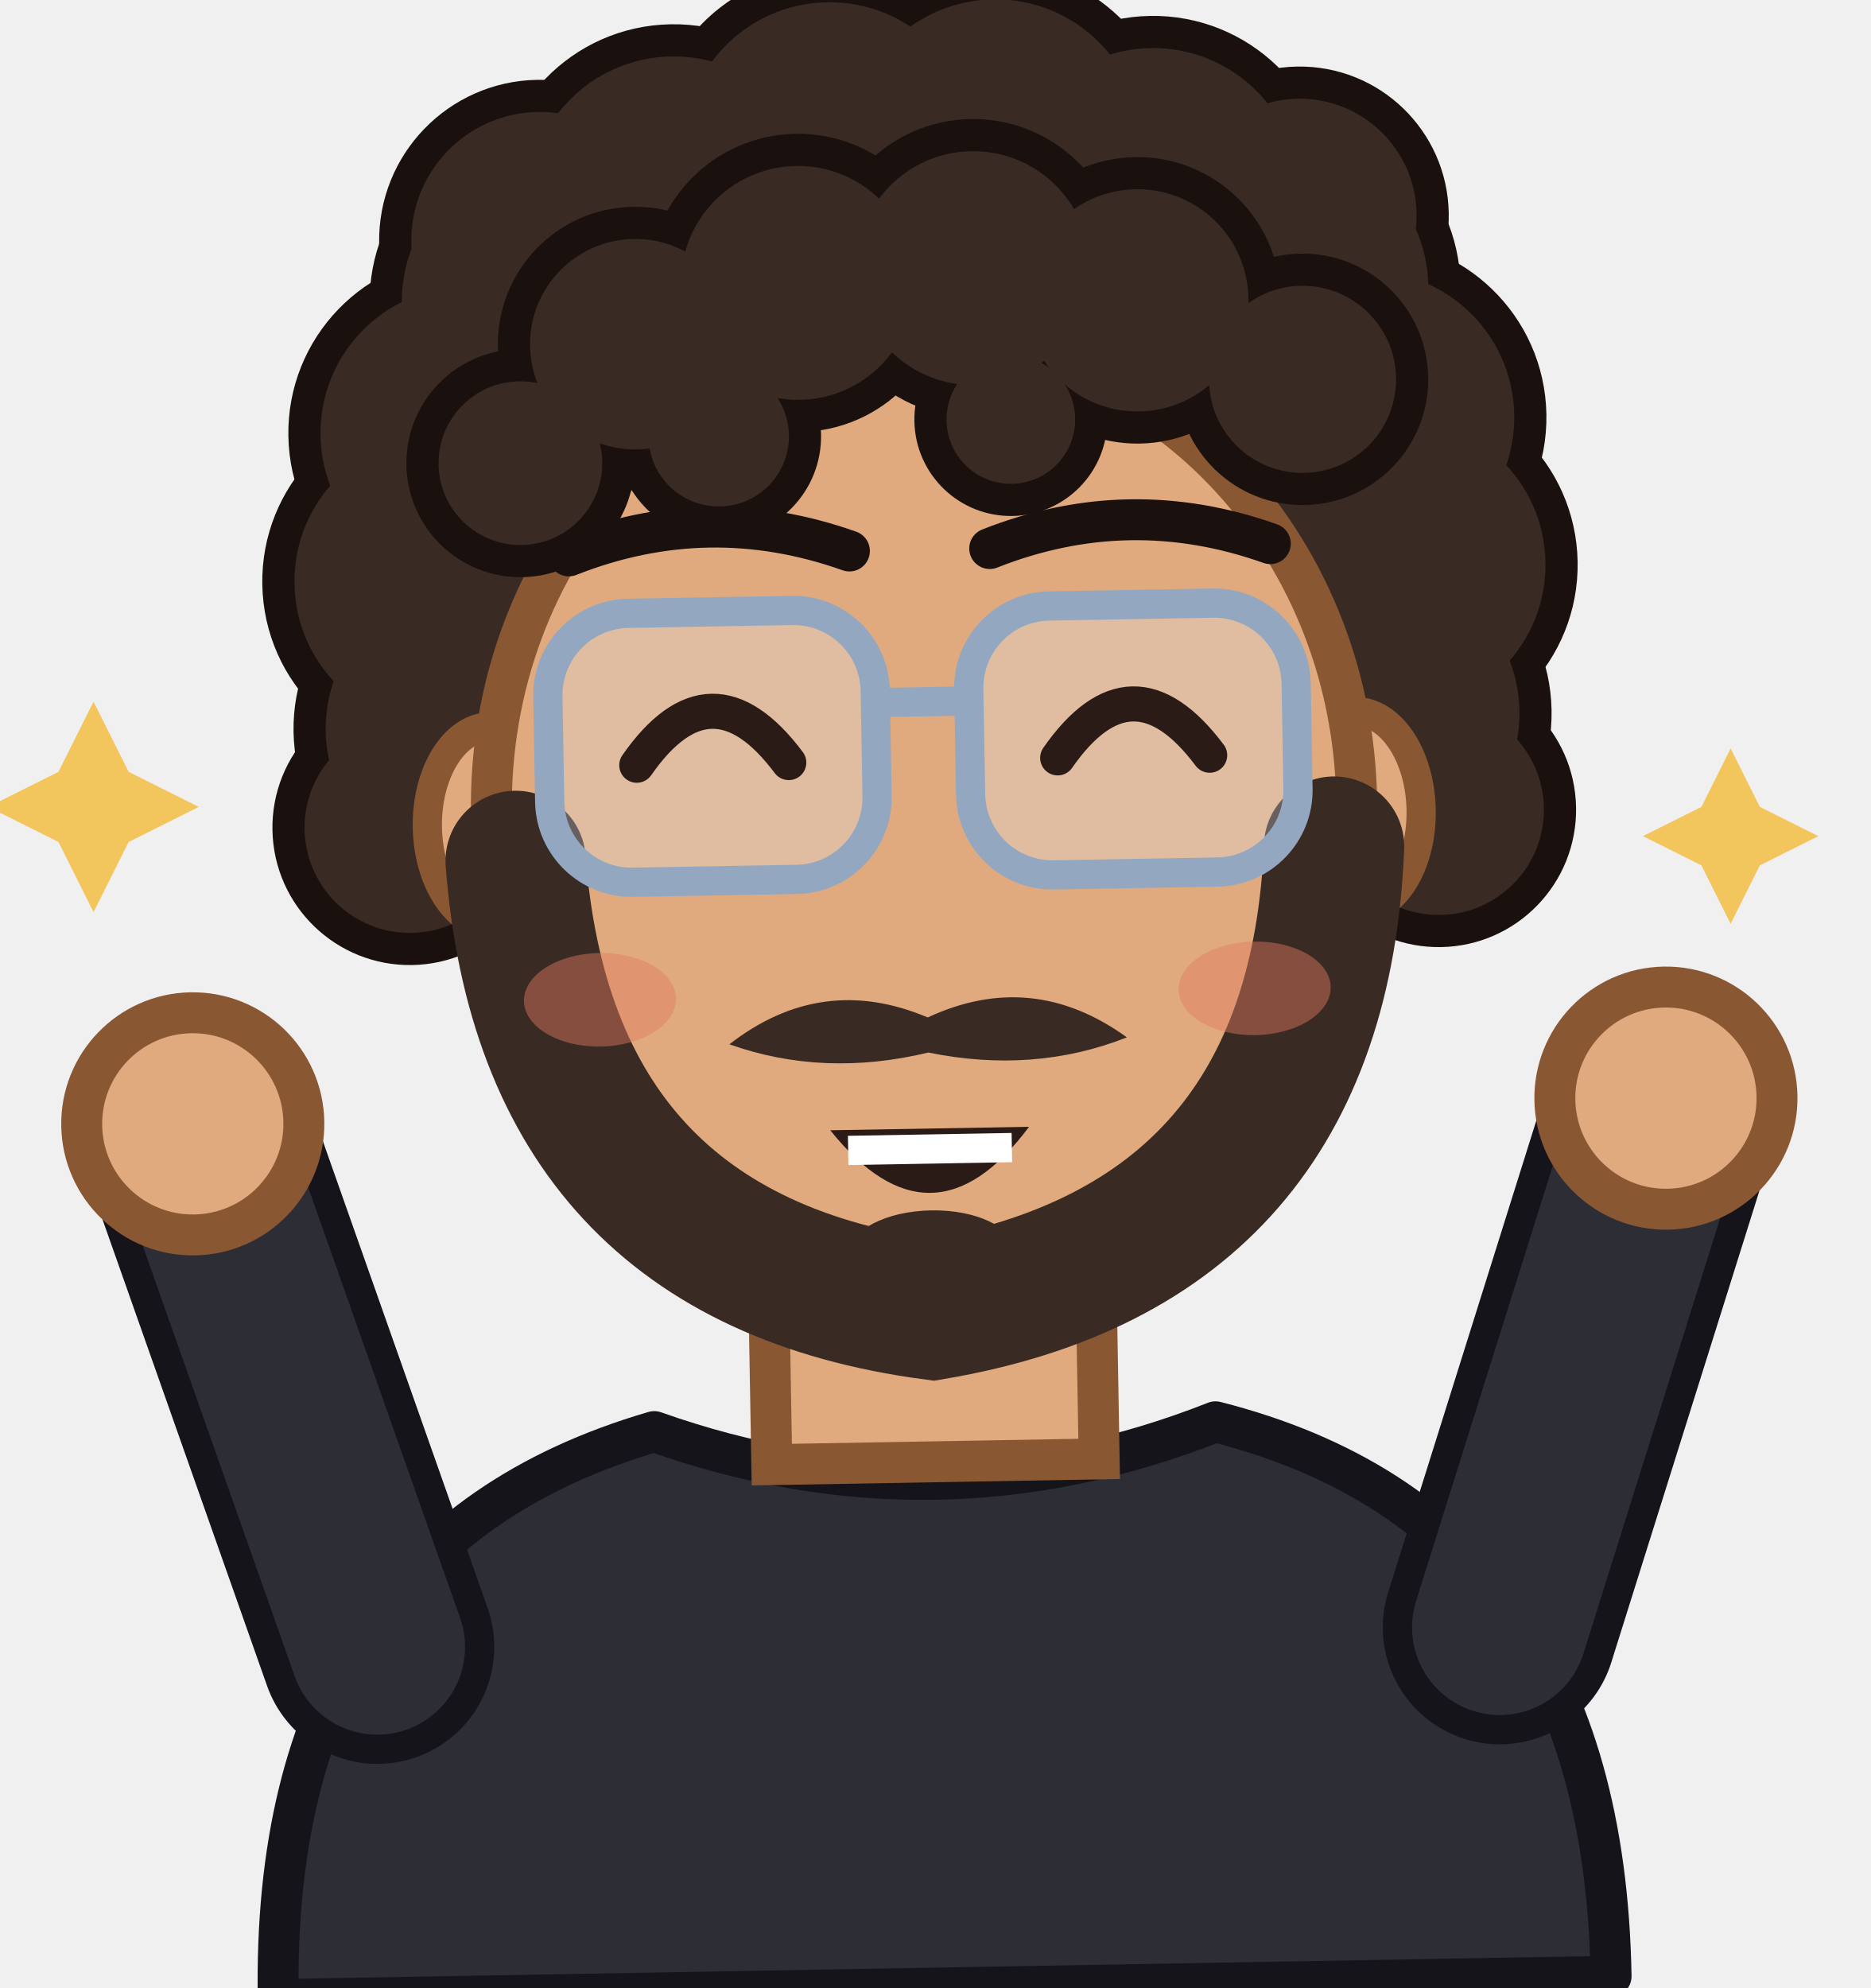
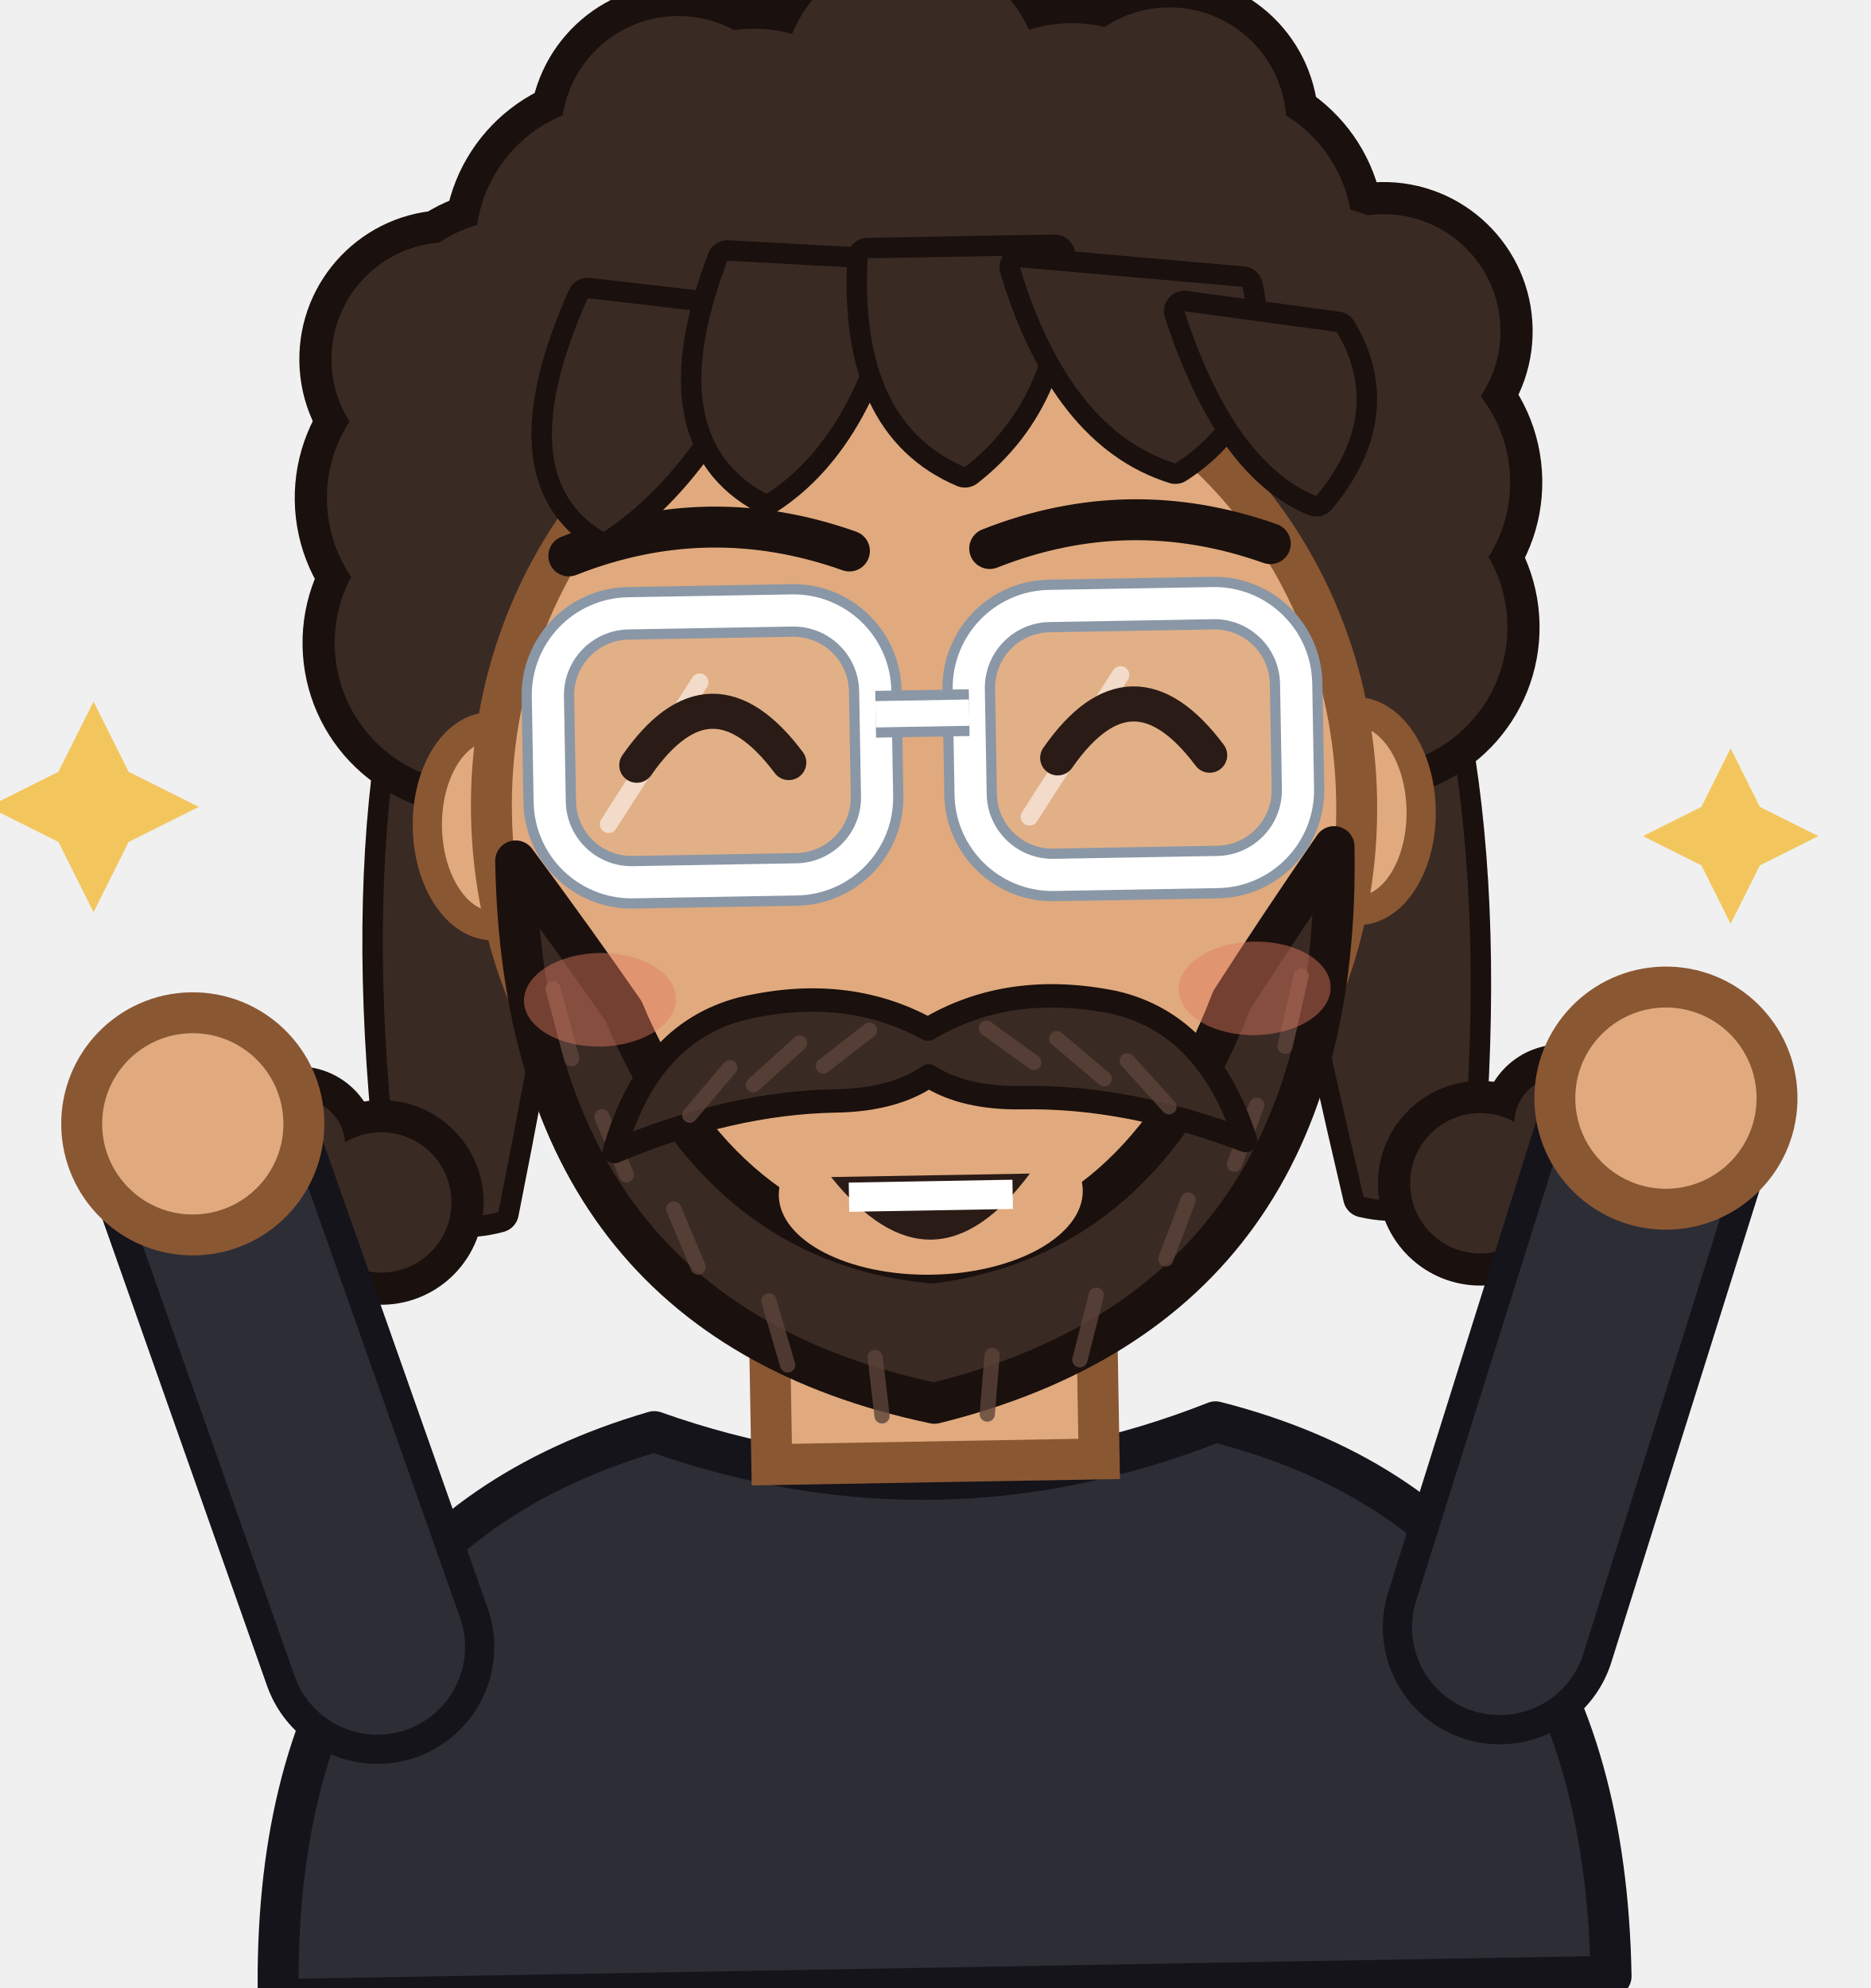
<svg xmlns="http://www.w3.org/2000/svg" viewBox="0 0 320 340" width="320" height="340">
  <g transform="rotate(-1 160 250)">
-     <circle cx="82.9" cy="123.3" r="27" fill="#3A2A24" stroke="#1A100D" stroke-width="7" />
-     <circle cx="78.0" cy="98.0" r="27" fill="#3A2A24" stroke="#1A100D" stroke-width="7" />
-     <circle cx="82.9" cy="72.7" r="27" fill="#3A2A24" stroke="#1A100D" stroke-width="7" />
-     <circle cx="97.2" cy="50.4" r="27" fill="#3A2A24" stroke="#1A100D" stroke-width="7" />
-     <circle cx="119.0" cy="33.9" r="27" fill="#3A2A24" stroke="#1A100D" stroke-width="7" />
-     <circle cx="145.8" cy="25.1" r="27" fill="#3A2A24" stroke="#1A100D" stroke-width="7" />
-     <circle cx="174.2" cy="25.1" r="27" fill="#3A2A24" stroke="#1A100D" stroke-width="7" />
-     <circle cx="201.0" cy="33.9" r="27" fill="#3A2A24" stroke="#1A100D" stroke-width="7" />
-     <circle cx="222.8" cy="50.4" r="27" fill="#3A2A24" stroke="#1A100D" stroke-width="7" />
-     <circle cx="237.1" cy="72.7" r="27" fill="#3A2A24" stroke="#1A100D" stroke-width="7" />
-     <circle cx="242.0" cy="98.0" r="27" fill="#3A2A24" stroke="#1A100D" stroke-width="7" />
-     <circle cx="237.1" cy="123.3" r="27" fill="#3A2A24" stroke="#1A100D" stroke-width="7" />
-     <circle cx="72.0" cy="140.0" r="20" fill="#3A2A24" stroke="#1A100D" stroke-width="7" />
-     <circle cx="248.0" cy="140.0" r="20" fill="#3A2A24" stroke="#1A100D" stroke-width="7" />
-     <circle cx="96.0" cy="40.0" r="24" fill="#3A2A24" stroke="#1A100D" stroke-width="7" />
-     <circle cx="226.0" cy="38.0" r="22" fill="#3A2A24" stroke="#1A100D" stroke-width="7" />
-     <circle cx="82.9" cy="123.3" r="25" fill="#3A2A24" />
-     <circle cx="78.0" cy="98.0" r="25" fill="#3A2A24" />
-     <circle cx="82.9" cy="72.7" r="25" fill="#3A2A24" />
-     <circle cx="97.2" cy="50.4" r="25" fill="#3A2A24" />
-     <circle cx="119.0" cy="33.9" r="25" fill="#3A2A24" />
-     <circle cx="145.8" cy="25.1" r="25" fill="#3A2A24" />
-     <circle cx="174.2" cy="25.1" r="25" fill="#3A2A24" />
-     <circle cx="201.0" cy="33.9" r="25" fill="#3A2A24" />
-     <circle cx="222.8" cy="50.4" r="25" fill="#3A2A24" />
-     <circle cx="237.1" cy="72.7" r="25" fill="#3A2A24" />
-     <circle cx="242.0" cy="98.0" r="25" fill="#3A2A24" />
-     <circle cx="237.1" cy="123.3" r="25" fill="#3A2A24" />
-     <circle cx="72.0" cy="140.0" r="18" fill="#3A2A24" />
-     <circle cx="248.0" cy="140.0" r="18" fill="#3A2A24" />
-     <circle cx="96.0" cy="40.0" r="22" fill="#3A2A24" />
-     <circle cx="226.0" cy="38.0" r="20" fill="#3A2A24" />
+     <path d="M92 70 Q62 110 68 190 Q70 210 86 206 Q96 160 104 112 Z" fill="#3A2A24" stroke="#1A100D" stroke-width="7" stroke-linejoin="round" />
+     <path d="M92 70 Q62 110 68 190 Q70 210 86 206 Q96 160 104 112 Z" fill="#3A2A24" />
+     <path d="M228 70 Q258 110 252 190 Q250 210 234 206 Q224 160 216 112 Z" fill="#3A2A24" stroke="#1A100D" stroke-width="7" stroke-linejoin="round" />
+     <path d="M228 70 Q258 110 252 190 Q250 210 234 206 Q224 160 216 112 Z" fill="#3A2A24" />
+     <circle cx="66.0" cy="204.0" r="14" fill="#3A2A24" stroke="#1A100D" stroke-width="7" />
+     <circle cx="52.0" cy="194.0" r="10" fill="#3A2A24" stroke="#1A100D" stroke-width="7" />
+     <circle cx="254.0" cy="204.0" r="14" fill="#3A2A24" stroke="#1A100D" stroke-width="7" />
+     <circle cx="268.0" cy="194.0" r="10" fill="#3A2A24" stroke="#1A100D" stroke-width="7" />
+     <circle cx="66.0" cy="204.0" r="12" fill="#3A2A24" />
+     <circle cx="52.0" cy="194.0" r="8" fill="#3A2A24" />
+     <circle cx="254.0" cy="204.0" r="12" fill="#3A2A24" />
+     <circle cx="268.0" cy="194.0" r="8" fill="#3A2A24" />
+     <circle cx="83.7" cy="108.6" r="26" fill="#3A2A24" stroke="#1A100D" stroke-width="7" />
+     <circle cx="82.8" cy="83.8" r="26" fill="#3A2A24" stroke="#1A100D" stroke-width="7" />
+     <circle cx="91.6" cy="60.3" r="26" fill="#3A2A24" stroke="#1A100D" stroke-width="7" />
+     <circle cx="109.0" cy="41.0" r="26" fill="#3A2A24" stroke="#1A100D" stroke-width="7" />
+     <circle cx="132.8" cy="28.4" r="26" fill="#3A2A24" stroke="#1A100D" stroke-width="7" />
+     <circle cx="160.0" cy="24.0" r="26" fill="#3A2A24" stroke="#1A100D" stroke-width="7" />
+     <circle cx="187.2" cy="28.4" r="26" fill="#3A2A24" stroke="#1A100D" stroke-width="7" />
+     <circle cx="211.0" cy="41.0" r="26" fill="#3A2A24" stroke="#1A100D" stroke-width="7" />
+     <circle cx="228.4" cy="60.3" r="26" fill="#3A2A24" stroke="#1A100D" stroke-width="7" />
+     <circle cx="237.2" cy="83.8" r="26" fill="#3A2A24" stroke="#1A100D" stroke-width="7" />
+     <circle cx="236.3" cy="108.6" r="26" fill="#3A2A24" stroke="#1A100D" stroke-width="7" />
+     <circle cx="80.0" cy="60.0" r="22" fill="#3A2A24" stroke="#1A100D" stroke-width="7" />
+     <circle cx="240.0" cy="58.0" r="22" fill="#3A2A24" stroke="#1A100D" stroke-width="7" />
+     <circle cx="120.0" cy="22.0" r="22" fill="#3A2A24" stroke="#1A100D" stroke-width="7" />
+     <circle cx="160.0" cy="14.0" r="24" fill="#3A2A24" stroke="#1A100D" stroke-width="7" />
+     <circle cx="204.0" cy="22.0" r="22" fill="#3A2A24" stroke="#1A100D" stroke-width="7" />
+     <circle cx="83.7" cy="108.6" r="24" fill="#3A2A24" />
+     <circle cx="82.8" cy="83.8" r="24" fill="#3A2A24" />
+     <circle cx="91.6" cy="60.3" r="24" fill="#3A2A24" />
+     <circle cx="109.0" cy="41.0" r="24" fill="#3A2A24" />
+     <circle cx="132.8" cy="28.4" r="24" fill="#3A2A24" />
+     <circle cx="160.0" cy="24.0" r="24" fill="#3A2A24" />
+     <circle cx="187.2" cy="28.4" r="24" fill="#3A2A24" />
+     <circle cx="211.0" cy="41.0" r="24" fill="#3A2A24" />
+     <circle cx="228.4" cy="60.3" r="24" fill="#3A2A24" />
+     <circle cx="237.2" cy="83.8" r="24" fill="#3A2A24" />
+     <circle cx="236.3" cy="108.6" r="24" fill="#3A2A24" />
+     <circle cx="80.0" cy="60.0" r="20" fill="#3A2A24" />
+     <circle cx="240.0" cy="58.0" r="20" fill="#3A2A24" />
+     <circle cx="120.0" cy="22.0" r="20" fill="#3A2A24" />
+     <circle cx="160.0" cy="14.0" r="22" fill="#3A2A24" />
+     <circle cx="204.0" cy="22.0" r="20" fill="#3A2A24" />
    <path d="M46 340 Q46 262 112 244 Q160 262 208 244 Q274 262 274 340 Z" fill="#2D2D36" stroke="#14141A" stroke-width="7" stroke-linejoin="round" />
    <rect x="132" y="210" width="56" height="40" fill="#E0AA7E" stroke="#8A5733" stroke-width="7" />
    <ellipse cx="86" cy="140" rx="11" ry="17" fill="#E0AA7E" stroke="#8A5733" stroke-width="5" />
    <ellipse cx="234" cy="140" rx="11" ry="17" fill="#E0AA7E" stroke="#8A5733" stroke-width="5" />
    <ellipse cx="160" cy="138" rx="74" ry="80" fill="#E0AA7E" stroke="#8A5733" stroke-width="7" />
-     <path d="M90 146 Q94 214 160 224 Q226 214 230 146" fill="none" stroke="#3A2A24" stroke-width="24" stroke-linecap="round" />
-     <path d="M126 178 Q142 166 160 174 Q178 166 194 178 Q178 184 160 180 Q142 184 126 178 Z" fill="#3A2A24" />
-     <ellipse cx="160" cy="214" rx="14" ry="7" fill="#3A2A24" />
+     <path d="M90 146 Q90 224 160 240 Q230 224 230 146 Q220 160 212 172 Q196 212 160 216 Q124 212 108 172 Q100 160 90 146 Z" fill="#3A2A24" stroke="#1A100D" stroke-width="7" stroke-linejoin="round" />
+     <path d="M104 190 l4 10" stroke="#5B433A" stroke-width="2.6" stroke-linecap="round" opacity=".8" />
+     <path d="M116 206 l4 10" stroke="#5B433A" stroke-width="2.6" stroke-linecap="round" opacity=".8" />
+     <path d="M132 222 l3 11" stroke="#5B433A" stroke-width="2.6" stroke-linecap="round" opacity=".8" />
+     <path d="M150 232 l1 10" stroke="#5B433A" stroke-width="2.6" stroke-linecap="round" opacity=".8" />
+     <path d="M170 232 l-1 10" stroke="#5B433A" stroke-width="2.6" stroke-linecap="round" opacity=".8" />
+     <path d="M188 222 l-3 11" stroke="#5B433A" stroke-width="2.6" stroke-linecap="round" opacity=".8" />
+     <path d="M204 206 l-4 10" stroke="#5B433A" stroke-width="2.6" stroke-linecap="round" opacity=".8" />
+     <path d="M216 190 l-4 10" stroke="#5B433A" stroke-width="2.6" stroke-linecap="round" opacity=".8" />
+     <path d="M96 168 l3 12" stroke="#5B433A" stroke-width="2.6" stroke-linecap="round" opacity=".8" />
+     <path d="M224 168 l-3 12" stroke="#5B433A" stroke-width="2.6" stroke-linecap="round" opacity=".8" />
+     <path d="M160 176 Q146 168 128 172 Q112 176 106 196 Q126 188 144 188 Q154 188 160 184 Q166 188 176 188 Q194 188 214 196 Q208 176 192 172 Q174 168 160 176 Z" fill="#3A2A24" stroke="#1A100D" stroke-width="4" stroke-linejoin="round" />
+     <path d="M150 176 l-8 6" stroke="#5B433A" stroke-width="2.6" stroke-linecap="round" opacity=".8" />
+     <path d="M138 178 l-8 7" stroke="#5B433A" stroke-width="2.6" stroke-linecap="round" opacity=".8" />
+     <path d="M126 182 l-7 8" stroke="#5B433A" stroke-width="2.6" stroke-linecap="round" opacity=".8" />
+     <path d="M170 176 l8 6" stroke="#5B433A" stroke-width="2.6" stroke-linecap="round" opacity=".8" />
+     <path d="M182 178 l8 7" stroke="#5B433A" stroke-width="2.6" stroke-linecap="round" opacity=".8" />
+     <path d="M194 182 l7 8" stroke="#5B433A" stroke-width="2.6" stroke-linecap="round" opacity=".8" />
+     <ellipse cx="160" cy="204" rx="26" ry="14" fill="#E0AA7E" />
    <ellipse cx="104" cy="170" rx="13" ry="8" fill="#E0795F" opacity=".45" />
    <ellipse cx="216" cy="170" rx="13" ry="8" fill="#E0795F" opacity=".45" />
-     <rect x="96" y="104" width="56" height="46" rx="14" fill="#DDEBFA" fill-opacity=".28" stroke="#93A8C0" stroke-width="5" />
-     <rect x="168" y="104" width="56" height="46" rx="14" fill="#DDEBFA" fill-opacity=".28" stroke="#93A8C0" stroke-width="5" />
-     <path d="M152 120 H168" stroke="#93A8C0" stroke-width="5" />
+     <rect x="96" y="104" width="56" height="46" rx="14" fill="#FFFFFF" fill-opacity=".07" stroke="#8A97A6" stroke-width="9" />
+     <rect x="96" y="104" width="56" height="46" rx="14" fill="none" stroke="#FFFFFF" stroke-width="5.5" />
+     <path d="M106 140 L122 116" stroke="#fff" stroke-width="3" stroke-linecap="round" opacity=".55" />
+     <rect x="168" y="104" width="56" height="46" rx="14" fill="#FFFFFF" fill-opacity=".07" stroke="#8A97A6" stroke-width="9" />
+     <rect x="168" y="104" width="56" height="46" rx="14" fill="none" stroke="#FFFFFF" stroke-width="5.5" />
+     <path d="M178 140 L194 116" stroke="#fff" stroke-width="3" stroke-linecap="round" opacity=".55" />
+     <path d="M152 122 H168" stroke="#8A97A6" stroke-width="8" />
+     <path d="M152 122 H168" stroke="#fff" stroke-width="4.5" />
    <path d="M111 130 Q124 112 137 130" fill="none" stroke="#2A1B16" stroke-width="6" stroke-linecap="round" />
    <path d="M183 130 Q196 112 209 130" fill="none" stroke="#2A1B16" stroke-width="6" stroke-linecap="round" />
    <path d="M100 94 Q124 85 148 94" fill="none" stroke="#1A100D" stroke-width="7" stroke-linecap="round" />
    <path d="M172 94 Q196 85 220 94" fill="none" stroke="#1A100D" stroke-width="7" stroke-linecap="round" />
-     <path d="M143 193 Q160 215 177 193 Z" fill="#2A1B16" />
-     <path d="M146 194 H174 V199 H146 Z" fill="#fff" />
-     <circle cx="112.0" cy="58.0" r="20" fill="#3A2A24" stroke="#1A100D" stroke-width="7" />
-     <circle cx="140.0" cy="48.0" r="22" fill="#3A2A24" stroke="#1A100D" stroke-width="7" />
-     <circle cx="170.0" cy="46.0" r="22" fill="#3A2A24" stroke="#1A100D" stroke-width="7" />
-     <circle cx="198.0" cy="52.0" r="21" fill="#3A2A24" stroke="#1A100D" stroke-width="7" />
-     <circle cx="226.0" cy="66.0" r="18" fill="#3A2A24" stroke="#1A100D" stroke-width="7" />
-     <circle cx="92.0" cy="78.0" r="16" fill="#3A2A24" stroke="#1A100D" stroke-width="7" />
-     <circle cx="126.0" cy="74.0" r="14" fill="#3A2A24" stroke="#1A100D" stroke-width="7" />
-     <circle cx="176.0" cy="72.0" r="13" fill="#3A2A24" stroke="#1A100D" stroke-width="7" />
-     <circle cx="112.0" cy="58.0" r="18" fill="#3A2A24" />
-     <circle cx="140.0" cy="48.0" r="20" fill="#3A2A24" />
-     <circle cx="170.0" cy="46.0" r="20" fill="#3A2A24" />
-     <circle cx="198.0" cy="52.0" r="19" fill="#3A2A24" />
-     <circle cx="226.0" cy="66.0" r="16" fill="#3A2A24" />
-     <circle cx="92.0" cy="78.0" r="14" fill="#3A2A24" />
-     <circle cx="126.0" cy="74.0" r="12" fill="#3A2A24" />
-     <circle cx="176.0" cy="72.0" r="11" fill="#3A2A24" />
+     <path d="M143 201 Q160 223 177 201 Z" fill="#2A1B16" />
+     <path d="M146 202 H174 V207 H146 Z" fill="#fff" />
+     <path d="M104 50 Q90 80 106 90 Q122 80 134 54 Z" fill="#3A2A24" stroke="#1A100D" stroke-width="7" stroke-linejoin="round" />
+     <path d="M104 50 Q90 80 106 90 Q122 80 134 54 Z" fill="#3A2A24" />
+     <path d="M128 44 Q116 74 134 84 Q150 74 156 46 Z" fill="#3A2A24" stroke="#1A100D" stroke-width="7" stroke-linejoin="round" />
+     <path d="M128 44 Q116 74 134 84 Q150 74 156 46 Z" fill="#3A2A24" />
+     <path d="M152 44 Q150 72 168 80 Q184 68 184 44 Z" fill="#3A2A24" stroke="#1A100D" stroke-width="7" stroke-linejoin="round" />
+     <path d="M152 44 Q150 72 168 80 Q184 68 184 44 Z" fill="#3A2A24" />
+     <path d="M178 46 Q186 74 204 80 Q220 70 216 50 Z" fill="#3A2A24" stroke="#1A100D" stroke-width="7" stroke-linejoin="round" />
+     <path d="M178 46 Q186 74 204 80 Q220 70 216 50 Z" fill="#3A2A24" />
+     <path d="M206 54 Q214 80 228 86 Q240 72 232 58 Z" fill="#3A2A24" stroke="#1A100D" stroke-width="7" stroke-linejoin="round" />
+     <path d="M206 54 Q214 80 228 86 Q240 72 232 58 Z" fill="#3A2A24" />
    <path d="M64 280 L34 190" stroke="#14141A" stroke-width="40" stroke-linecap="round" />
    <path d="M64 280 L34 190" stroke="#2D2D36" stroke-width="30" stroke-linecap="round" />
    <circle cx="34" cy="190" r="19" fill="#E0AA7E" stroke="#8A5733" stroke-width="7" />
    <path d="M256 280 L286 190" stroke="#14141A" stroke-width="40" stroke-linecap="round" />
    <path d="M256 280 L286 190" stroke="#2D2D36" stroke-width="30" stroke-linecap="round" />
    <circle cx="286" cy="190" r="19" fill="#E0AA7E" stroke="#8A5733" stroke-width="7" />
  </g>
  <g fill="#F3C65D">
    <path d="M16 120 l6 12 12 6 -12 6 -6 12 -6 -12 -12 -6 12 -6z" />
    <path d="M296 128 l5 10 10 5 -10 5 -5 10 -5 -10 -10 -5 10 -5z" />
  </g>
</svg>
